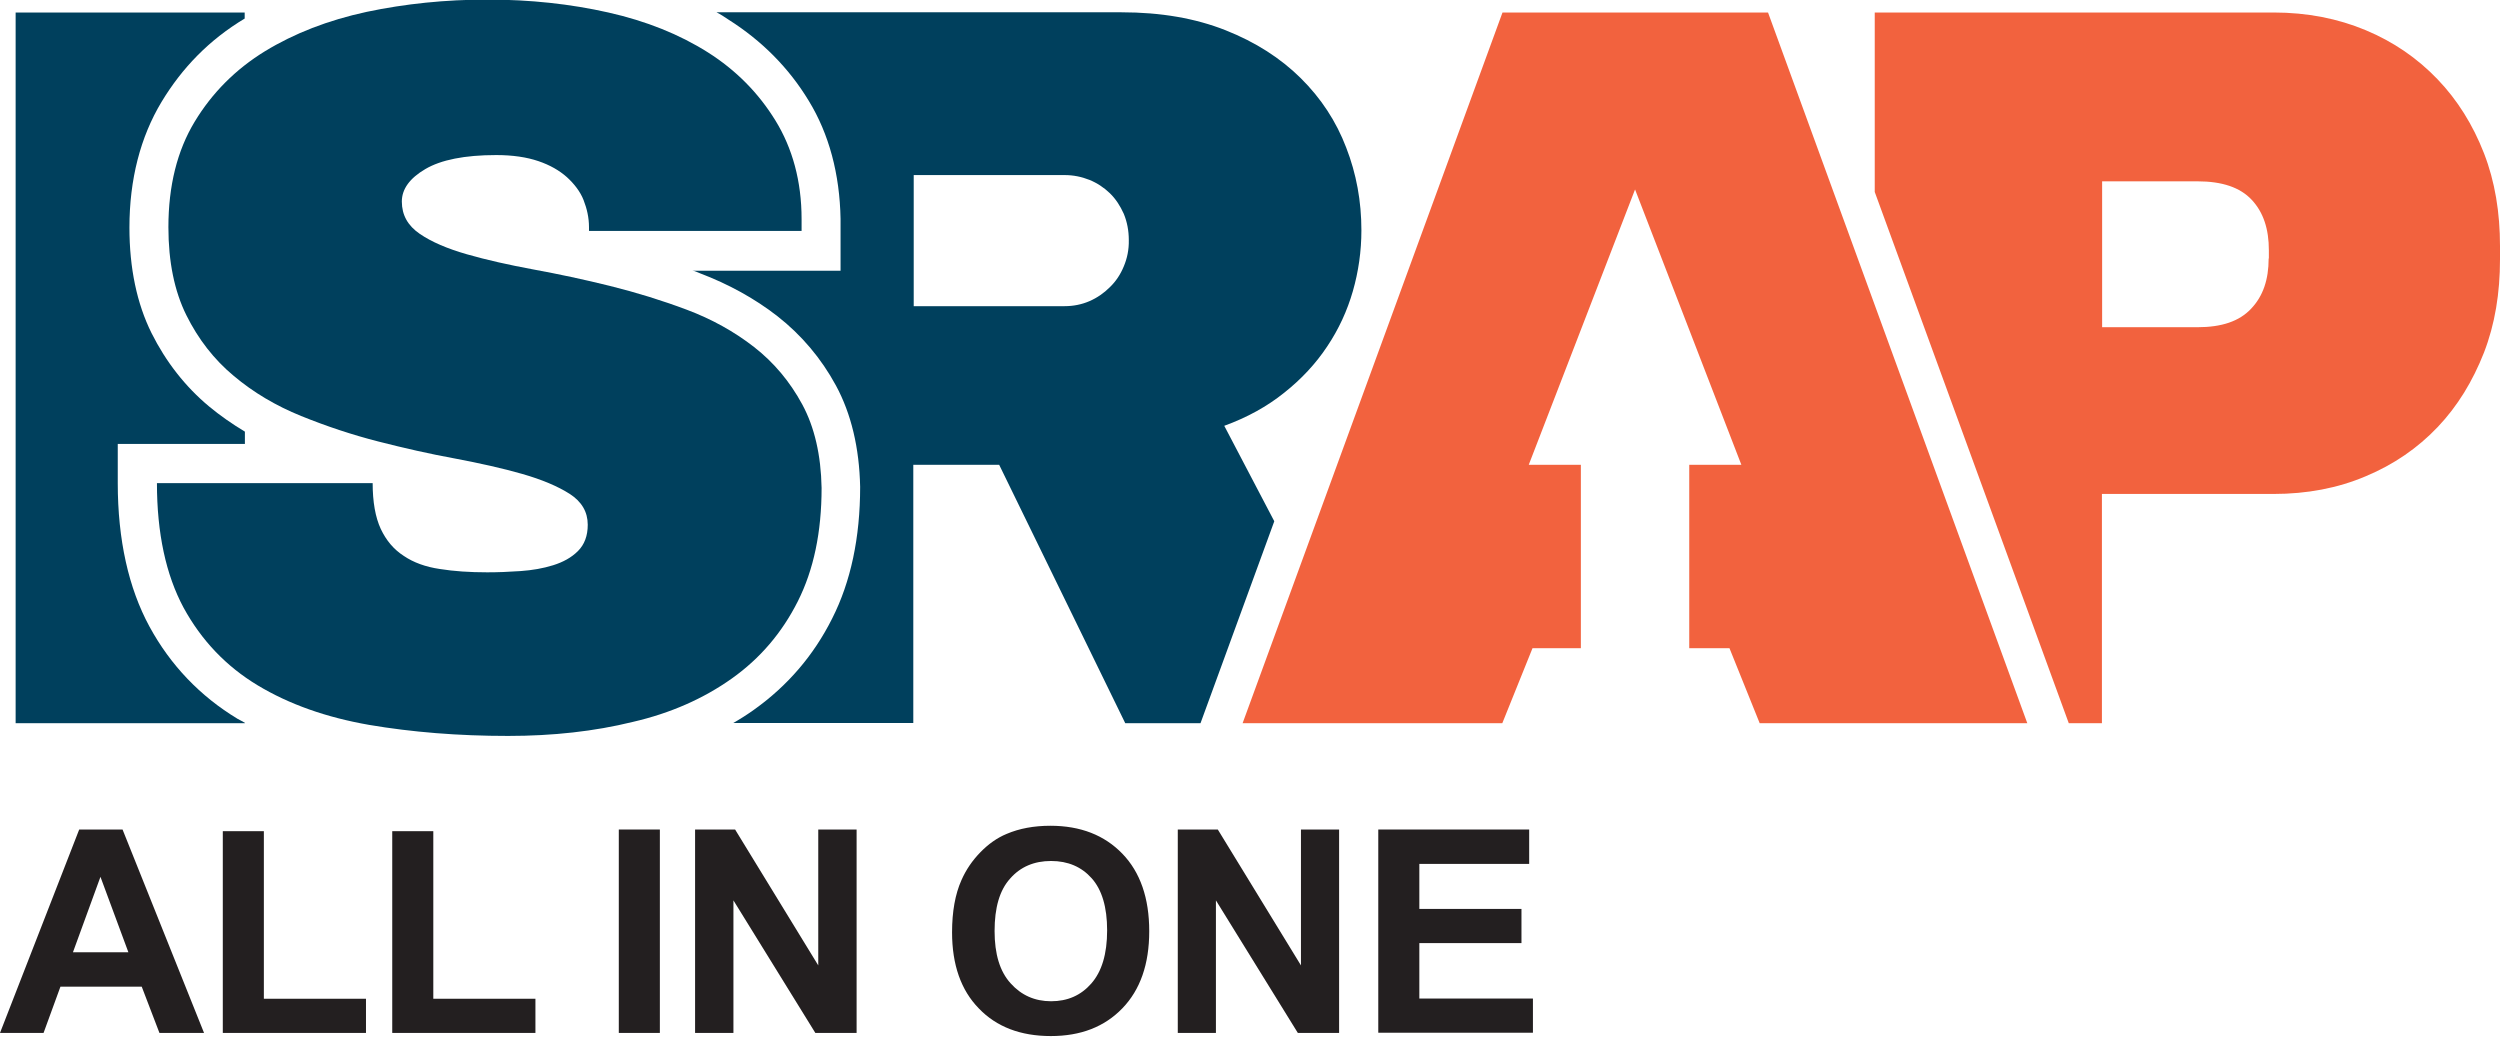
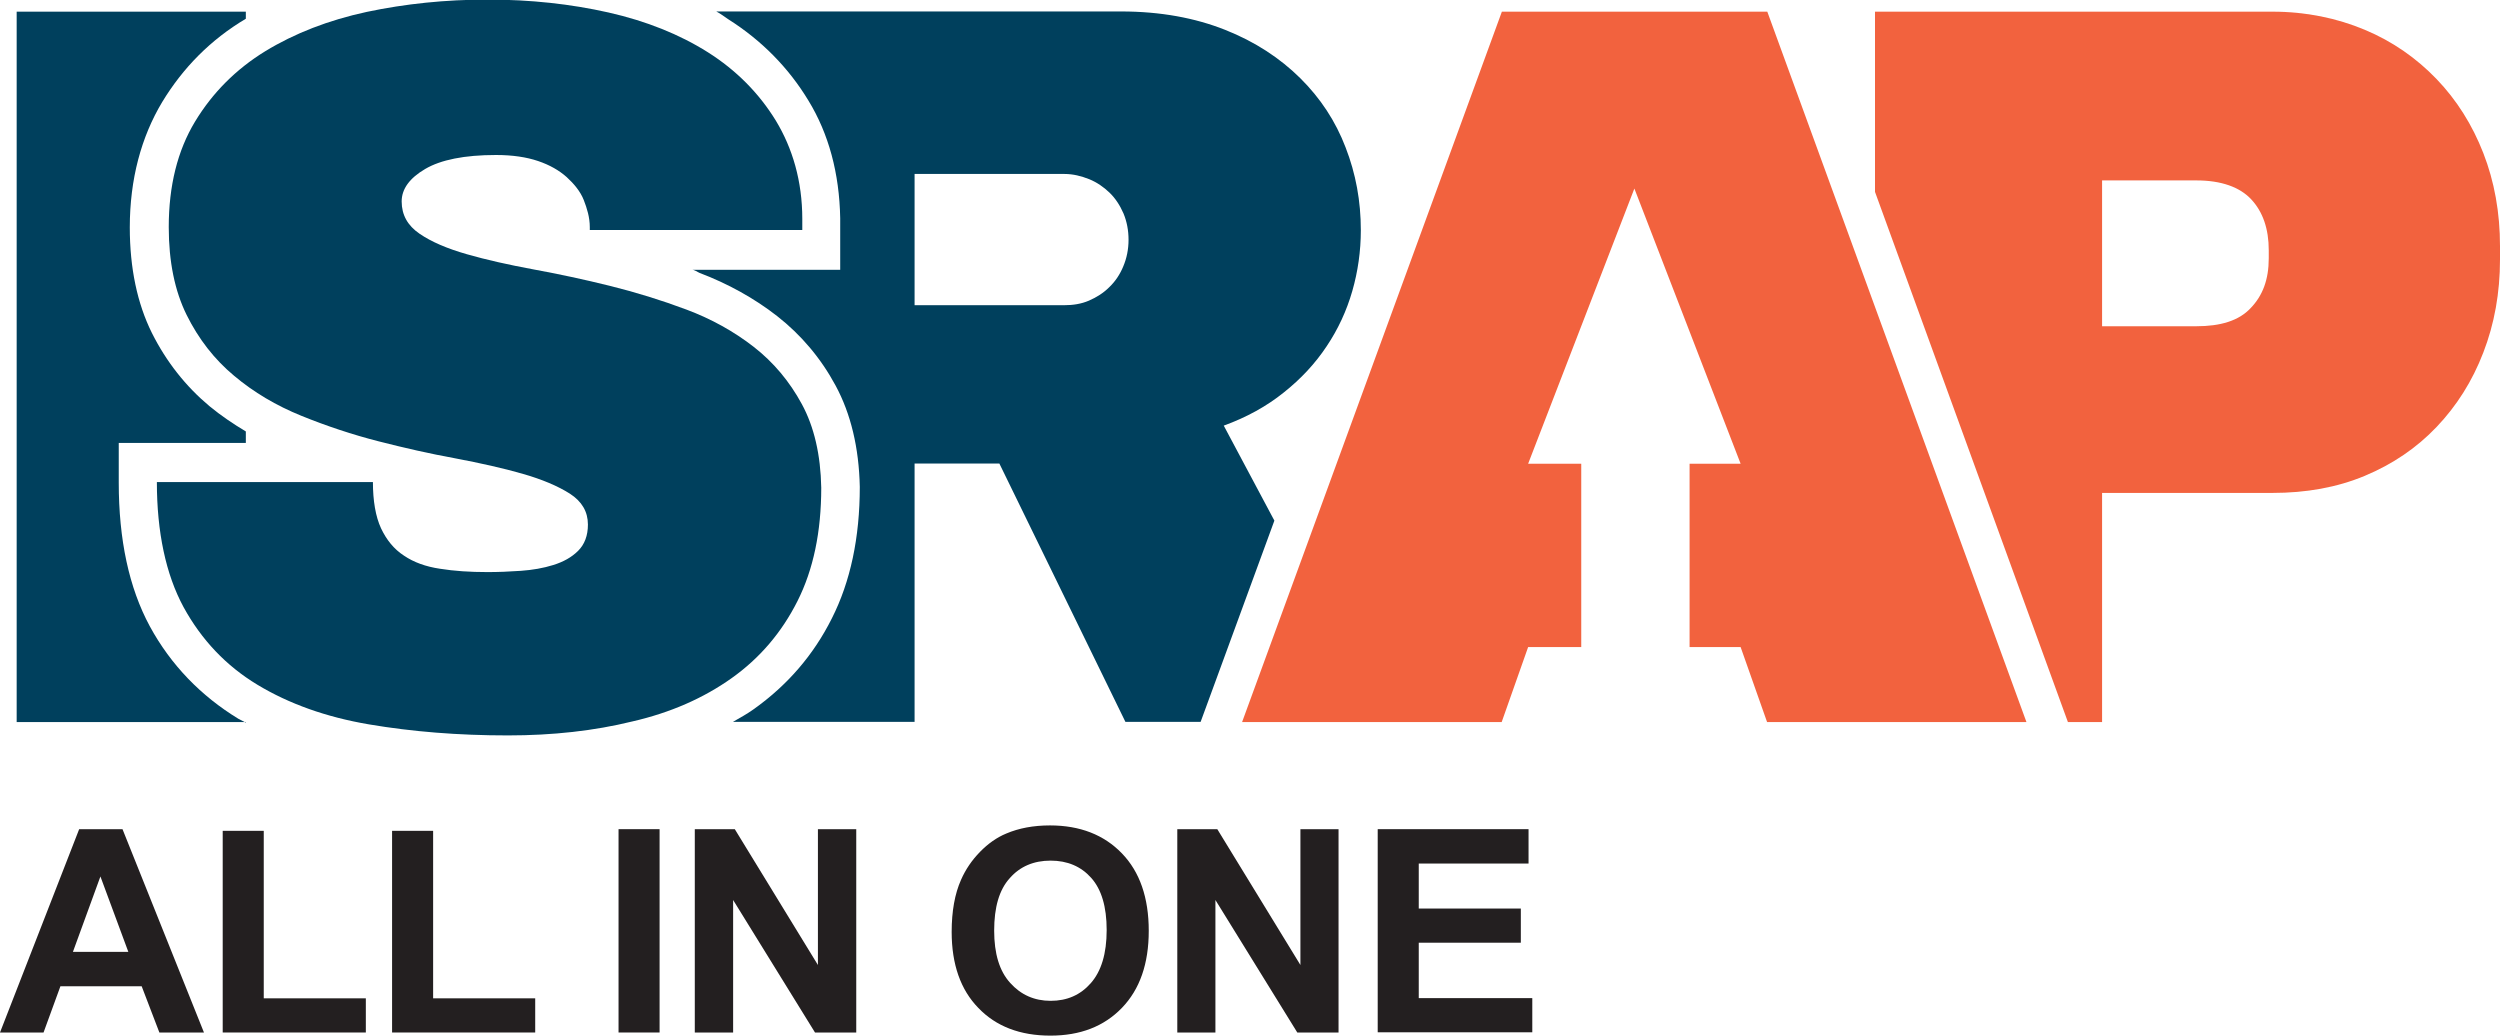
- <svg xmlns="http://www.w3.org/2000/svg" version="1.1" id="Layer_1" x="0px" y="0px" viewBox="0 0 1199.5 497.2" style="enable-background:new 0 0 1199.5 497.2;" xml:space="preserve">
+ <svg xmlns="http://www.w3.org/2000/svg" version="1.1" id="Layer_1" x="0px" y="0px" viewBox="0 0 1200 497.2" style="enable-background:new 0 0 1200 497.2;" xml:space="preserve">
  <style type="text/css">
	.st0{fill:#231F20;}
	.st1{fill:#F2623E;}
	.st2{fill:#00405D;}
</style>
-   <path class="st0" d="M97.9,495.6H76.5L68,473.4H29l-8.1,22.2H0L38,398h20.8L97.9,495.6z M61.6,456.9l-13.4-36.2L35,456.9H61.6z" />
-   <path class="st0" d="M106.9,495.6v-96.8h19.7v80.4h49v16.4H106.9z" />
-   <path class="st0" d="M188.2,495.6v-96.8h19.7v80.4h49v16.4H188.2z" />
-   <path class="st0" d="M296.9,495.6V398h19.7v97.6H296.9z" />
-   <path class="st0" d="M333.5,495.6V398h19.2l39.9,65.2V398H411v97.6h-19.8l-39.3-63.6v63.6H333.5z" />
-   <path class="st0" d="M456.8,447.3c0-9.9,1.5-18.3,4.5-25c2.2-5,5.2-9.4,9.1-13.4c3.8-3.9,8-6.9,12.6-8.8c6.1-2.6,13.1-3.9,21-3.9  c14.4,0,25.9,4.5,34.5,13.4c8.6,8.9,12.9,21.3,12.9,37.2c0,15.8-4.3,28.1-12.9,37c-8.6,8.9-20,13.3-34.3,13.3  c-14.5,0-26.1-4.4-34.6-13.3C461.1,475.1,456.8,462.9,456.8,447.3z M477.2,446.7c0,11,2.5,19.4,7.7,25.1c5.1,5.7,11.6,8.6,19.4,8.6  c7.9,0,14.3-2.8,19.3-8.5c5-5.7,7.6-14.1,7.6-25.5c0-11.2-2.5-19.5-7.4-25c-4.9-5.5-11.4-8.3-19.5-8.3c-8.1,0-14.7,2.8-19.6,8.4  C479.6,427.1,477.2,435.5,477.2,446.7z" />
-   <path class="st0" d="M565.1,495.6V398h19.2l39.9,65.2V398h18.3v97.6h-19.8l-39.3-63.6v63.6H565.1z" />
-   <path class="st0" d="M661.3,495.6V398h72.4v16.5H681v21.6h49v16.4h-49v26.6h54.5v16.4H661.3z" />
-   <path class="st1" d="M1191.8,73.5c-5.3-13.6-12.7-25.5-22.3-35.5c-9.6-10-21-17.9-34.4-23.5c-13.4-5.6-28.1-8.5-44.2-8.5H899.5v86.1  L992.6,347h15.9V237h82.3c16.1,0,30.9-2.8,44.3-8.5c13.4-5.6,24.9-13.5,34.5-23.6c9.6-10.1,16.8-22,22.2-35.7  c5.3-13.7,7.7-28.6,7.7-44.8v-6.3C1199.5,102,1197.1,87.1,1191.8,73.5z M1088.5,124c0,10.2-2.7,18.1-8.4,24.1  c-5.7,6.1-14.2,8.9-25.8,8.9h-45.7V87h45.7c11.9,0,20.5,2.9,26.1,8.9c5.6,6,8.2,14,8.2,24.2V124z" />
-   <path class="st2" d="M587.4,204.3c11-4,20.6-9.3,28.8-15.9c8.2-6.5,15.1-13.9,20.6-22.2c5.5-8.2,9.6-17.1,12.3-26.5  c2.7-9.4,4.1-19.2,4.1-29.2c0-13.9-2.4-27.1-7.3-39.7c-4.8-12.6-12.1-23.7-21.8-33.3c-9.7-9.6-21.7-17.3-36.1-23  c-14.4-5.7-31-8.6-49.9-8.6H343.8c2,1,3.9,2.3,5.7,3.5c16,10.1,29,23.2,38.5,38.9c9.8,16,14.9,35.2,15.3,56.7l0,24.9h-71.1  c1.2,0,2.4,0.8,3.6,1.2c13.7,5.2,26.3,12.1,37.2,20.6c11.5,9,21,20.2,28.1,33.3c7.3,13.5,11.2,29.8,11.6,48.6  c0,24.4-4.5,45.5-13.4,63.1c-8.9,17.8-21.5,32.4-37.5,43.8c-3.2,2.3-6.5,4.4-10,6.4h86.4V223h41.2l60.5,124h36.1l35.4-96.9  L587.4,204.3z M539.2,127.8c-1.6,3.9-3.8,7.2-6.7,10c-2.8,2.8-6.1,5.1-9.8,6.7c-3.7,1.6-7.7,2.4-11.9,2.4h-72.4V84h72.4  c4.2,0,8.1,0.8,11.9,2.3c3.7,1.5,7,3.7,9.8,6.4c2.8,2.7,5,6.1,6.7,9.9c1.6,3.9,2.4,8.1,2.4,12.6C541.7,119.8,540.8,124,539.2,127.8z  " />
-   <path class="st2" d="M71.7,300.6c-10-18.4-15.2-41.6-15.2-68.8V213h61v-5.9c-6-3.6-11.9-7.7-17.2-12.1  c-11.4-9.5-20.7-21.4-27.6-35.2c-7-14.1-10.6-31.1-10.6-50.6c0-23.2,5.3-43.5,15.4-60.3c9.9-16.4,22.9-29.8,39.9-40V6H7.5v341h110  v-0.2c-1-0.6-2.4-1.3-3.5-1.9C96.1,334.1,81.8,319.2,71.7,300.6z" />
-   <path class="st2" d="M351.2,325.5c13.5-9.6,24-21.9,31.6-37c7.6-15.1,11.4-33.2,11.4-54.4c-0.3-15.8-3.4-29.2-9.3-40.1  c-5.9-10.9-13.6-20.1-23.1-27.5c-9.5-7.4-20.3-13.4-32.3-17.9c-12-4.5-24.3-8.3-36.8-11.4c-12.5-3.1-24.7-5.7-36.7-7.9  c-11.9-2.2-22.6-4.6-32-7.3c-9.4-2.7-16.9-5.9-22.6-9.8c-5.7-3.9-8.6-9-8.6-15.5c0-6,3.8-11.2,11.3-15.6c7.5-4.4,18.8-6.7,34-6.7  c7.9,0,14.6,1,20.2,2.9c5.6,1.9,10.1,4.5,13.7,7.7c3.5,3.2,6.4,6.9,8,11c1.6,4.1,2.6,8.4,2.6,13v1.8h102v-5.7  c0-18.2-4.4-34-12.5-47.2c-8.1-13.2-18.9-24.2-32.5-32.8c-13.6-8.6-29.5-15-47.7-19.1c-18.2-4.1-37.5-6.2-58-6.2  c-20.2,0-39.5,2-58,5.9c-18.5,4-34.7,10.3-48.8,18.9c-14,8.6-25.3,19.9-33.7,33.8c-8.4,13.9-12.6,30.8-12.6,50.6  c0,16.6,2.9,30.7,8.6,42.2c5.7,11.5,13.3,21.3,22.8,29.2c9.4,7.9,20.2,14.3,32.3,19.2c12.1,4.9,24.4,9,36.9,12.2  c12.5,3.2,24.8,6,36.9,8.2c12.1,2.3,22.9,4.7,32.3,7.4c9.4,2.7,17,5.9,22.8,9.6c5.7,3.7,8.6,8.6,8.6,14.8c0,5.3-1.6,9.5-4.7,12.6  c-3.1,3.1-7.1,5.3-11.9,6.8c-4.8,1.5-10,2.4-15.6,2.8c-5.7,0.4-11,0.6-16,0.6c-8.4,0-16-0.5-22.8-1.6c-6.8-1-12.6-3.1-17.3-6.3  c-4.8-3.1-8.4-7.4-11-12.9c-2.6-5.6-3.9-13-3.9-22H75.3c0,24,4.3,44,12.8,59.8c8.6,15.7,20.4,28.1,35.5,37.2  c15.1,9.1,32.9,15.4,53.5,19c20.6,3.5,42.8,5.3,66.7,5.3c21.5,0,41.4-2.2,59.7-6.7C321.8,342.2,337.7,335.1,351.2,325.5z" />
-   <polygon class="st1" points="848.3,6 720.9,6 596.2,347 663.2,347 720.8,347 735.3,311 758.5,311 758.5,223 733.5,223 784.5,90.9   835.5,223 810.5,223 810.5,311 829.8,311 844.3,347 899.5,347 972.7,347 " />
+   <g>
+     <g>
+       <path class="st0" d="M97.9,495.6H76.5L68,473.4H29l-8.1,22.2H0L38,398h20.8L97.9,495.6z M61.6,456.9l-13.4-36.2L35,456.9H61.6z" />
+       <path class="st0" d="M106.9,495.6v-96.8h19.7v80.4h49v16.4H106.9z" />
+       <path class="st0" d="M188.2,495.6v-96.8h19.7v80.4h49v16.4H188.2z" />
+       <path class="st0" d="M296.9,495.6V398h19.7v97.6H296.9z" />
+       <path class="st0" d="M333.5,495.6V398h19.2l39.9,65.2V398H411v97.6h-19.8l-39.3-63.6v63.6H333.5z" />
+       <path class="st0" d="M456.8,447.3c0-9.9,1.5-18.3,4.5-25c2.2-5,5.2-9.4,9.1-13.4c3.8-3.9,8-6.9,12.6-8.8c6.1-2.6,13.1-3.9,21-3.9    c14.4,0,25.9,4.5,34.5,13.4c8.6,8.9,12.9,21.3,12.9,37.2c0,15.8-4.3,28.1-12.9,37c-8.6,8.9-20,13.3-34.3,13.3    c-14.5,0-26.1-4.4-34.6-13.3C461.1,475.1,456.8,462.9,456.8,447.3z M477.2,446.7c0,11,2.5,19.4,7.7,25.1    c5.1,5.7,11.6,8.6,19.4,8.6c7.9,0,14.3-2.8,19.3-8.5c5-5.7,7.6-14.1,7.6-25.5c0-11.2-2.5-19.5-7.4-25c-4.9-5.5-11.4-8.3-19.5-8.3    c-8.1,0-14.7,2.8-19.6,8.4C479.6,427.1,477.2,435.5,477.2,446.7z" />
+       <path class="st0" d="M565.1,495.6V398h19.2l39.9,65.2V398h18.3v97.6h-19.8l-39.3-63.6v63.6H565.1z" />
+       <path class="st0" d="M661.3,495.6V398h72.4v16.5H681v21.6h49v16.4h-49v26.6h54.5v16.4H661.3z" />
+     </g>
+     <g>
+       <path class="st1" d="M1192,73.5c-5.3-13.6-12.8-25.5-22.4-35.5c-9.6-10-21.1-18.1-34.5-23.7c-13.4-5.6-28.2-8.7-44.3-8.7H900v86.5    l92.6,254.5h16.4v-110h81.8c16.1,0,30.9-2.6,44.3-8.2c13.4-5.6,24.9-13.4,34.5-23.5c9.6-10.1,17.1-21.9,22.4-35.7    c5.3-13.7,8-28.6,8-44.7v-6.3C1200,102,1197.3,87.1,1192,73.5z M1089,124c0,10.2-2.9,17.9-8.7,23.9c-5.7,6.1-14.5,8.7-26.1,8.7    H1009v-70h45.3c11.9,0,20.8,3.2,26.3,9.1c5.6,6,8.4,14.2,8.4,24.4V124z" />
+       <path class="st2" d="M587.4,204.3c11-4,20.6-9.3,28.8-15.9c8.2-6.5,15.1-13.9,20.6-22.2c5.5-8.2,9.6-17.1,12.3-26.5    c2.7-9.4,4.1-19.2,4.1-29.2c0-13.9-2.4-27.1-7.3-39.7c-4.8-12.6-12.1-23.7-21.8-33.3c-9.7-9.6-21.7-17.5-36.1-23.2    c-14.4-5.7-31-8.8-49.9-8.8H343.8c2,1,3.9,2.5,5.7,3.7c16,10.1,29,23.3,38.5,39c9.8,16,14.9,35,15.3,56.5l0,24.8h-71.1    c1.2,0,2.4,1,3.6,1.5c13.7,5.2,26.3,12.2,37.2,20.7c11.5,9,21,20.2,28.1,33.4c7.3,13.5,11.2,29.8,11.6,48.6    c0,24.4-4.5,45.5-13.4,63.1c-8.9,17.8-21.5,32.2-37.5,43.6c-3.2,2.3-6.5,4.1-10,6.1H439v-124h40.7l60.5,124h36.1l35.4-96.6    L587.4,204.3z M539.2,127.8c-1.6,3.9-3.8,7.2-6.7,10c-2.8,2.8-6.1,4.9-9.8,6.5c-3.7,1.6-7.7,2.2-11.9,2.2H439v-63h71.9    c4.2,0,8.1,1,11.9,2.5c3.7,1.5,7,3.8,9.8,6.5c2.8,2.7,5,6.1,6.7,10c1.6,3.9,2.4,8.1,2.4,12.6C541.7,119.7,540.8,124,539.2,127.8z" />
+       <path class="st2" d="M71.9,300.6C61.9,282.1,57,259,57,231.7v-19.1h61v-5.5c-6-3.6-12.1-7.7-17.4-12.1    c-11.4-9.5-20.8-21.4-27.7-35.2c-7-14.1-10.6-31.1-10.6-50.6c0-23.2,5.5-43.5,15.6-60.3C87.8,32.6,101,19.1,118,9V5.6H8v341h110    v0.3c-1-0.6-2.5-1.3-3.6-1.9C96.5,334.1,82,319.2,71.9,300.6z" />
+       <path class="st2" d="M351.2,325.5c13.5-9.6,24-21.9,31.6-37c7.6-15.1,11.4-33.2,11.4-54.4c-0.3-15.8-3.4-29.2-9.3-40.1    c-5.9-10.9-13.6-20.1-23.1-27.5c-9.5-7.4-20.3-13.4-32.3-17.9c-12-4.5-24.3-8.3-36.8-11.4c-12.5-3.1-24.7-5.7-36.7-7.9    c-11.9-2.2-22.6-4.6-32-7.3c-9.4-2.7-16.9-5.9-22.6-9.8c-5.7-3.9-8.6-9-8.6-15.5c0-6,3.8-11.2,11.3-15.6c7.5-4.4,18.8-6.7,34-6.7    c7.9,0,14.6,1,20.2,2.9c5.6,1.9,10.1,4.5,13.7,7.7c3.5,3.2,6.6,6.9,8.2,11c1.6,4.1,2.9,8.4,2.9,13v1.4h102v-5.3    c0-18.2-4.7-34-12.7-47.2c-8.1-13.2-19-24.2-32.6-32.8c-13.6-8.6-29.6-15-47.7-19.1c-18.2-4.1-37.5-6.2-58-6.2    c-20.2,0-39.5,2-58,5.9c-18.5,4-34.7,10.3-48.8,18.9c-14,8.6-25.3,19.9-33.7,33.8c-8.4,13.9-12.6,30.8-12.6,50.6    c0,16.6,2.9,30.7,8.6,42.2c5.7,11.5,13.3,21.3,22.8,29.2c9.4,7.9,20.2,14.3,32.3,19.2c12.1,4.9,24.4,9,36.9,12.2    c12.5,3.2,24.8,6,36.9,8.2c12.1,2.3,22.9,4.7,32.3,7.4c9.4,2.7,17,5.9,22.8,9.6c5.7,3.7,8.6,8.6,8.6,14.8c0,5.3-1.6,9.5-4.7,12.6    c-3.1,3.1-7.1,5.3-11.9,6.8c-4.8,1.5-10,2.4-15.6,2.8c-5.7,0.4-11,0.6-16,0.6c-8.4,0-16-0.5-22.8-1.6c-6.8-1-12.6-3.1-17.3-6.3    c-4.8-3.1-8.4-7.6-11-13.1c-2.6-5.6-3.9-13.2-3.9-22.2H75.3c0,24,4.3,44.3,12.8,60c8.6,15.7,20.4,28.2,35.5,37.3    c15.1,9.1,32.9,15.5,53.5,19c20.6,3.5,42.8,5.3,66.7,5.3c21.5,0,41.4-2.2,59.7-6.7C321.8,342.1,337.7,335.1,351.2,325.5z" />
+       <polygon class="st1" points="848.3,5.6 720.9,5.6 596.2,346.6 663.2,346.6 720.8,346.6 733.5,310.6 759,310.6 759,222.6     733.5,222.6 784.5,90.5 835.5,222.6 811,222.6 811,310.6 835.5,310.6 848.2,346.6 899.5,346.6 972.7,346.6   " />
+     </g>
+   </g>
</svg>
